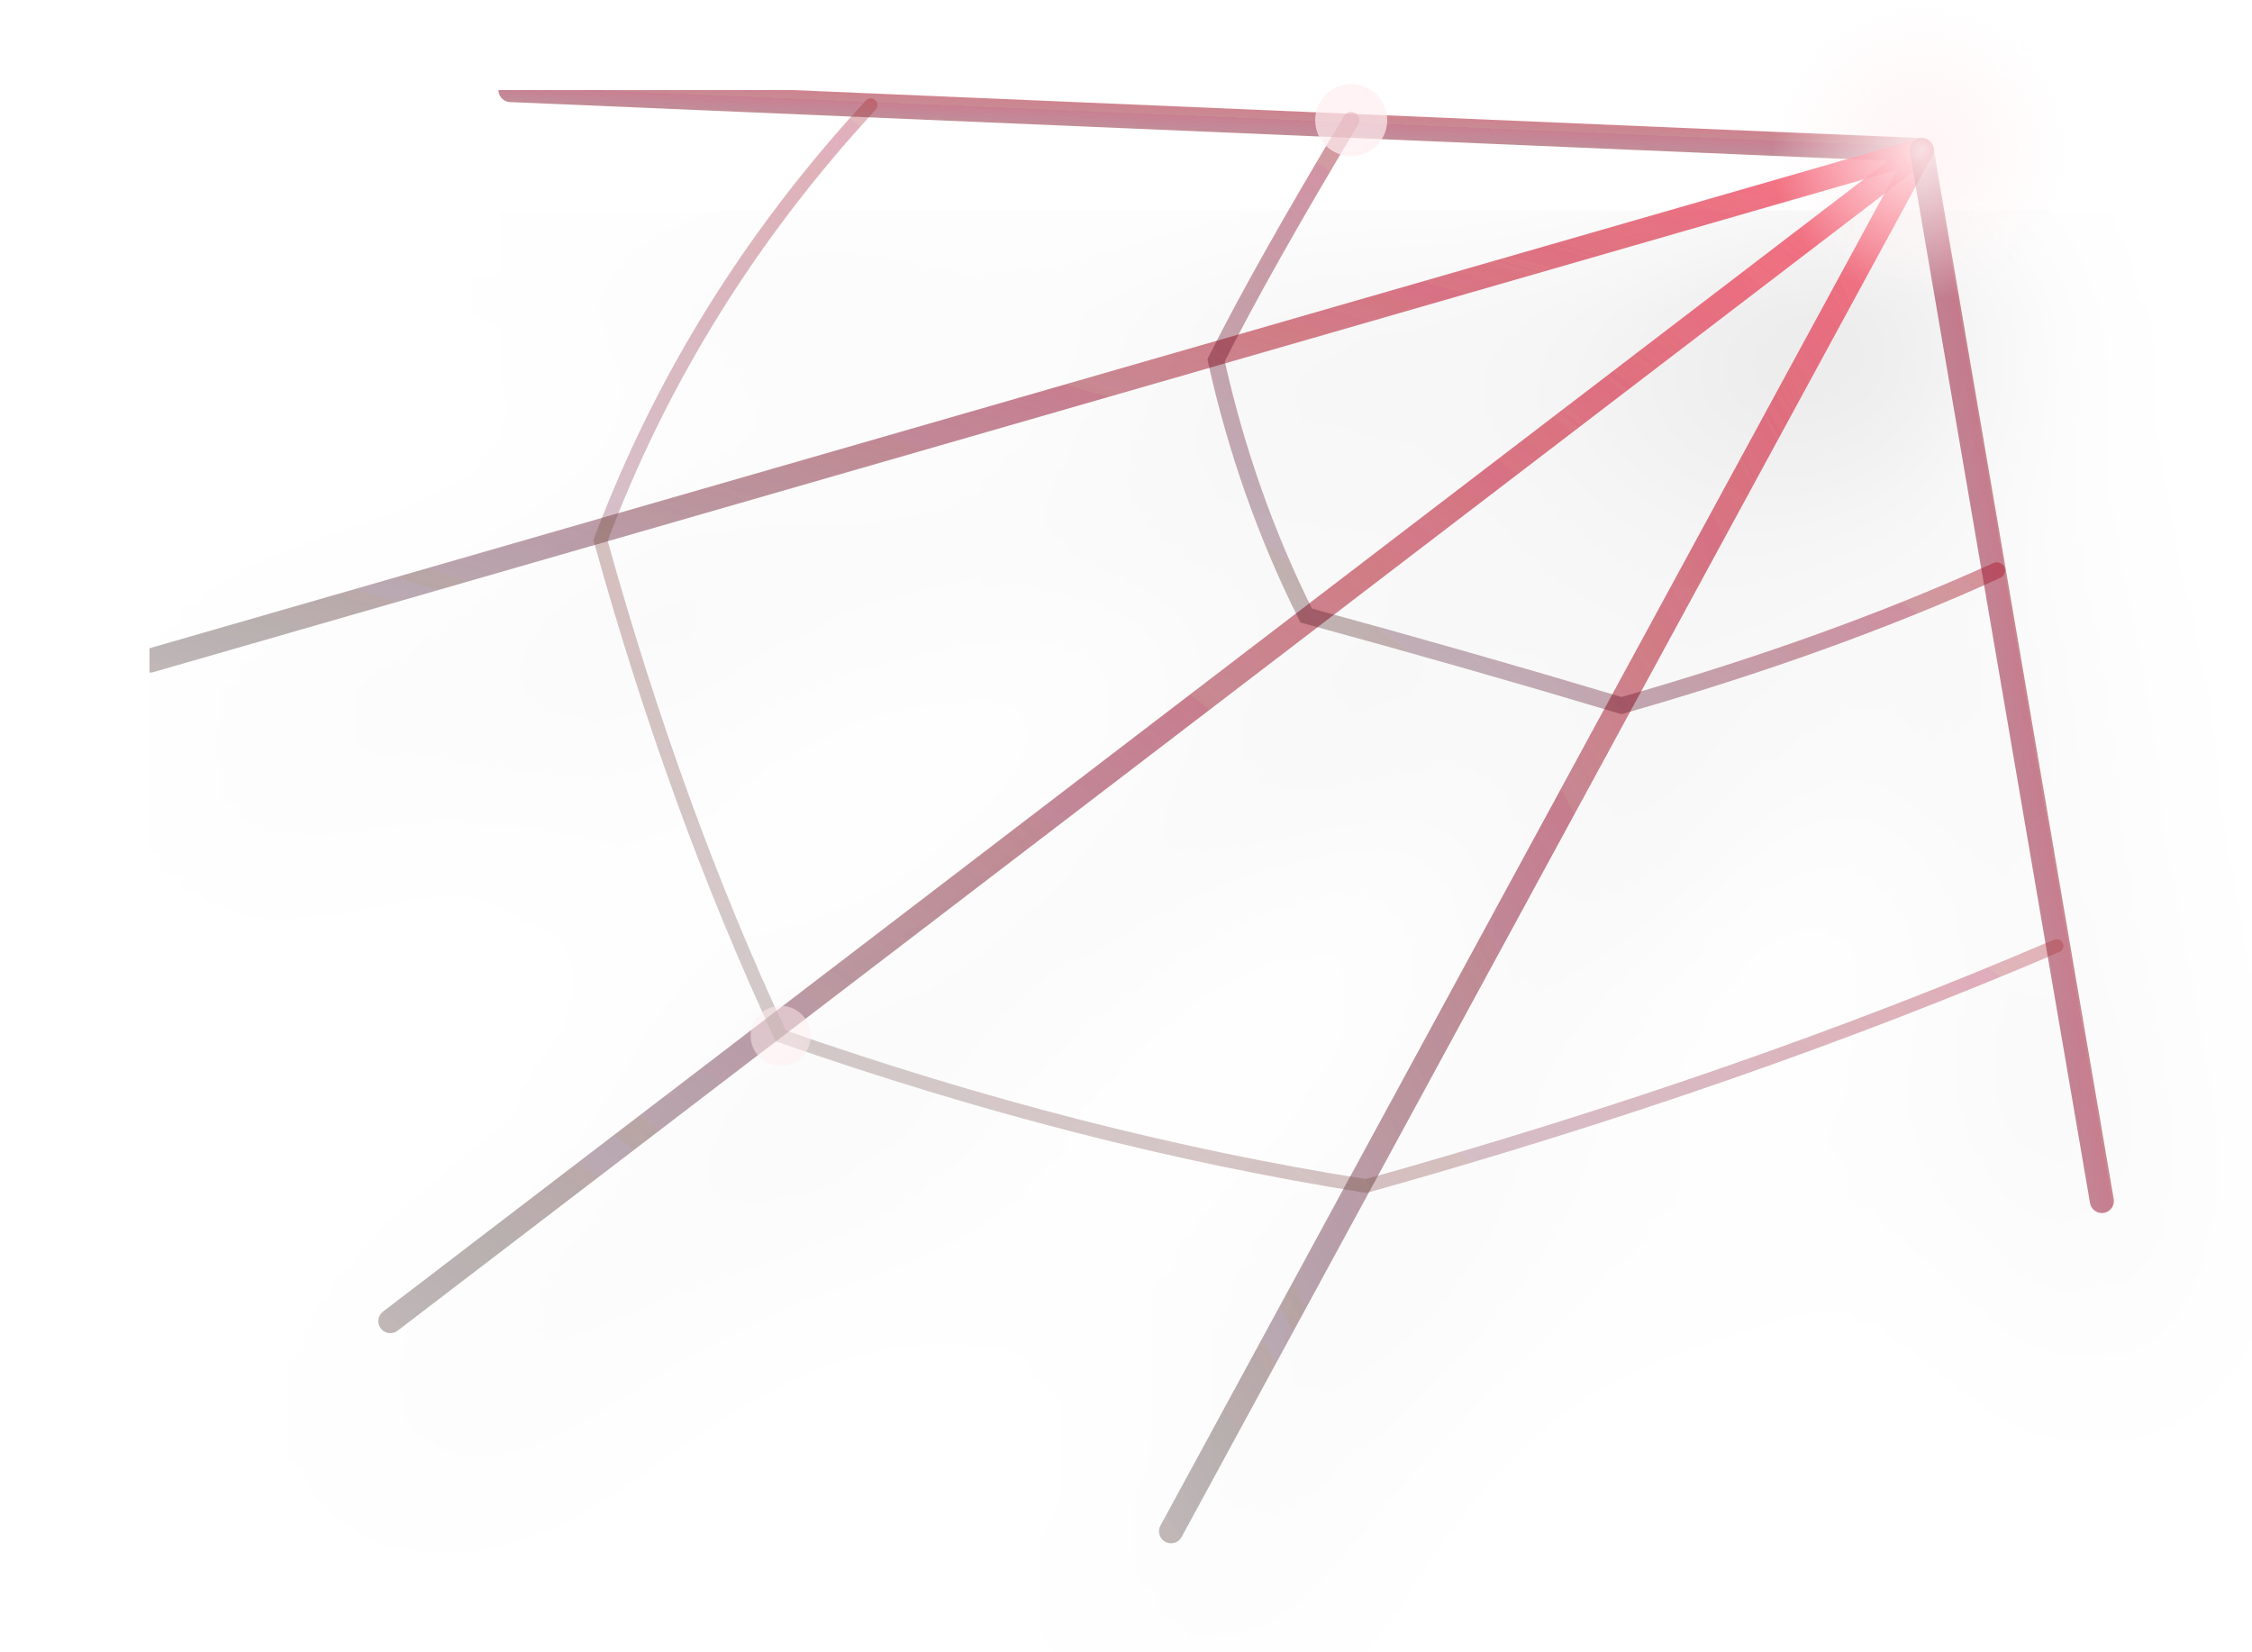
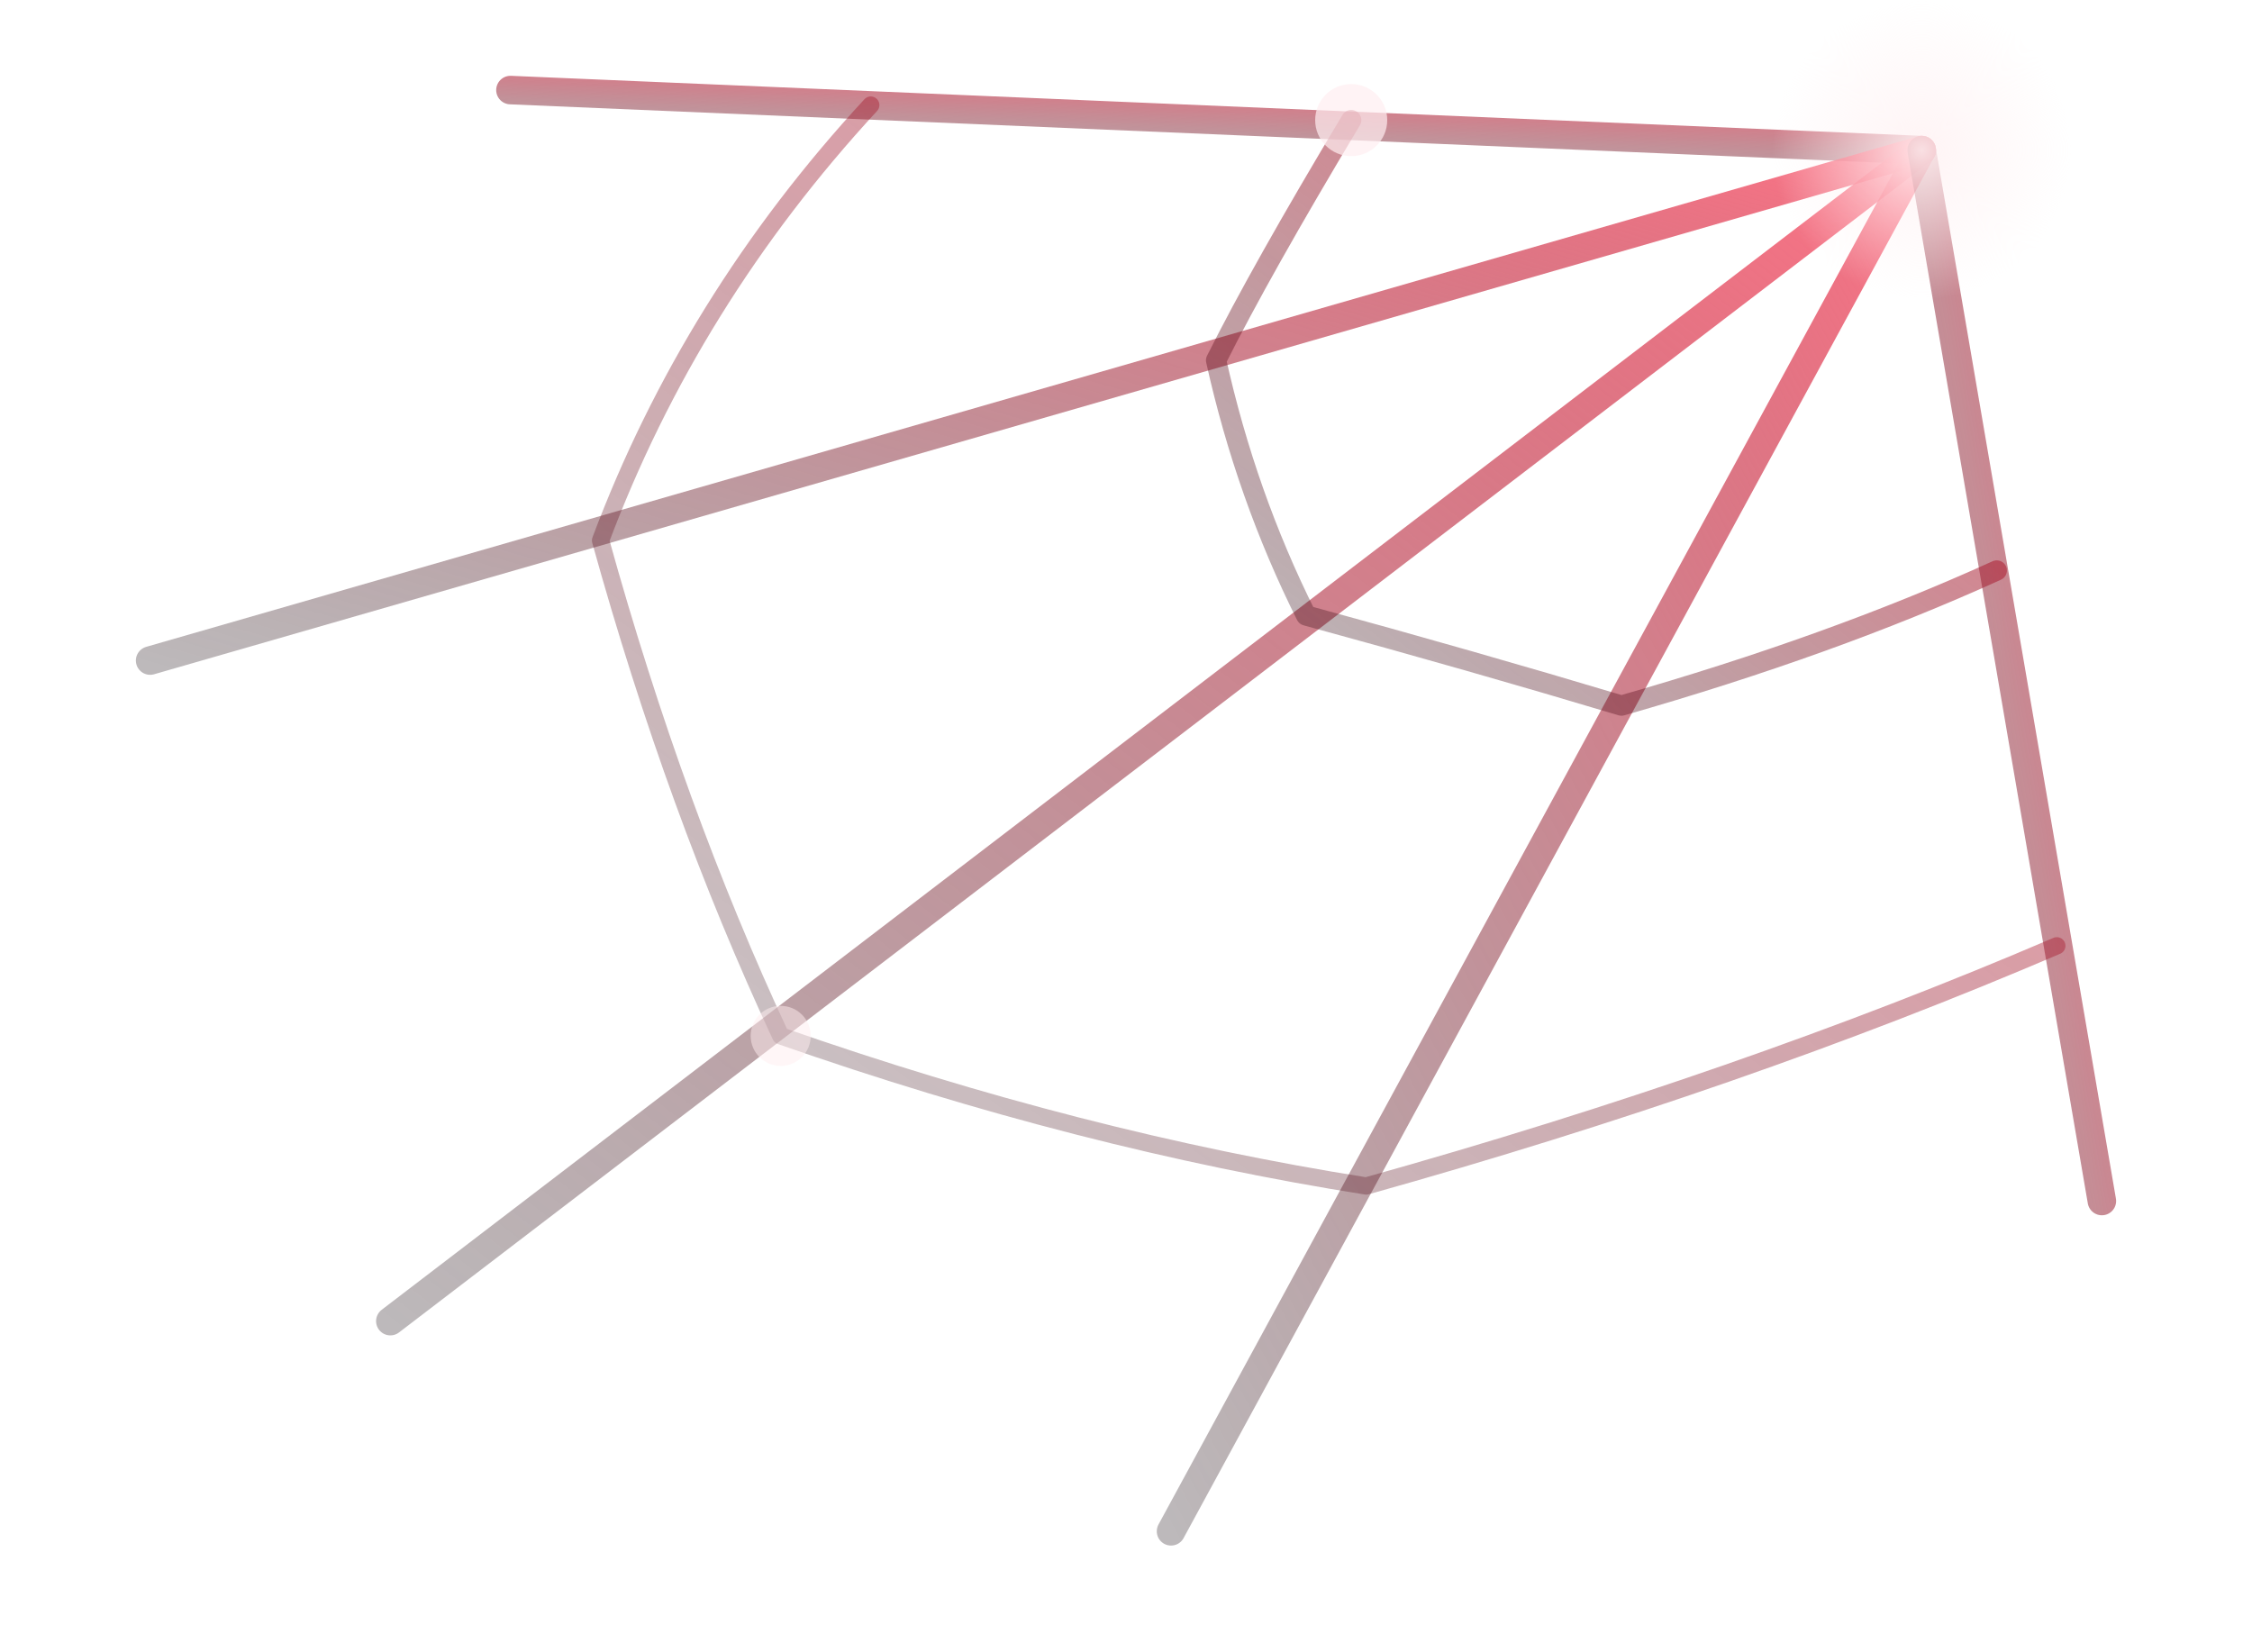
- <svg xmlns="http://www.w3.org/2000/svg" width="150" height="110" viewBox="0 0 150 110" fill="none">
+ <svg xmlns="http://www.w3.org/2000/svg" width="150" height="110" viewBox="0 0 150 110" fill="none" shape-rendering="geometricPrecision">
  <defs>
    <linearGradient id="webGrad" x1="1" y1="0" x2="0" y2="1">
      <stop offset="0" stop-color="#FF5C72" stop-opacity="0.85" />
      <stop offset="0.35" stop-color="#B0142B" stop-opacity="0.55" />
      <stop offset="1" stop-color="#12040A" stop-opacity="0.28" />
    </linearGradient>
    <radialGradient id="webGlint" cx="0.5" cy="0.5" r="0.5">
      <stop offset="0" stop-color="#FFF3F4" stop-opacity="0.9" />
      <stop offset="1" stop-color="#FFF3F4" stop-opacity="0" />
    </radialGradient>
-     <filter id="webShadow" x="0" y="0" width="150" height="110">
-       <feDropShadow dx="0" dy="8" stdDeviation="7" flood-color="#1a0308" flood-opacity="0.35" />
-     </filter>
  </defs>
-   <g filter="url(#webShadow)" stroke="url(#webGrad)" stroke-width="1.6" stroke-linecap="round" fill="none">
+   <g stroke="url(#webGrad)" stroke-width="1.9" stroke-linecap="round" stroke-linejoin="round" fill="none" vector-effect="non-scaling-stroke">
    <path d="M128 10 L34 6" />
    <path d="M128 10 L10 44" />
    <path d="M128 10 L26 88" />
    <path d="M128 10 L78 102" />
    <path d="M128 10 L140 80" />
-     <path d="M90 8 Q84 18 81 24 Q83 33 87 41 Q98 44 108 47 Q122 43 133 38" stroke-width="1.1" opacity="0.85" />
-     <path d="M58 7 Q46 20 40 36 Q45 54 52 69 Q72 76 91 79 Q116 72 137 63" stroke-width="0.9" opacity="0.6" />
+     <path d="M90 8 Q84 18 81 24 Q83 33 87 41 Q98 44 108 47 Q122 43 133 38" stroke-width="1.35" opacity="0.95" />
+     <path d="M58 7 Q46 20 40 36 Q45 54 52 69 Q72 76 91 79 Q116 72 137 63" stroke-width="1.15" opacity="0.78" />
  </g>
  <circle cx="128" cy="10" r="10" fill="url(#webGlint)" />
  <circle cx="90" cy="8" r="2.4" fill="#FFEFF1" fill-opacity="0.7" />
  <circle cx="52" cy="69" r="2" fill="#FFEFF1" fill-opacity="0.5" />
</svg>
